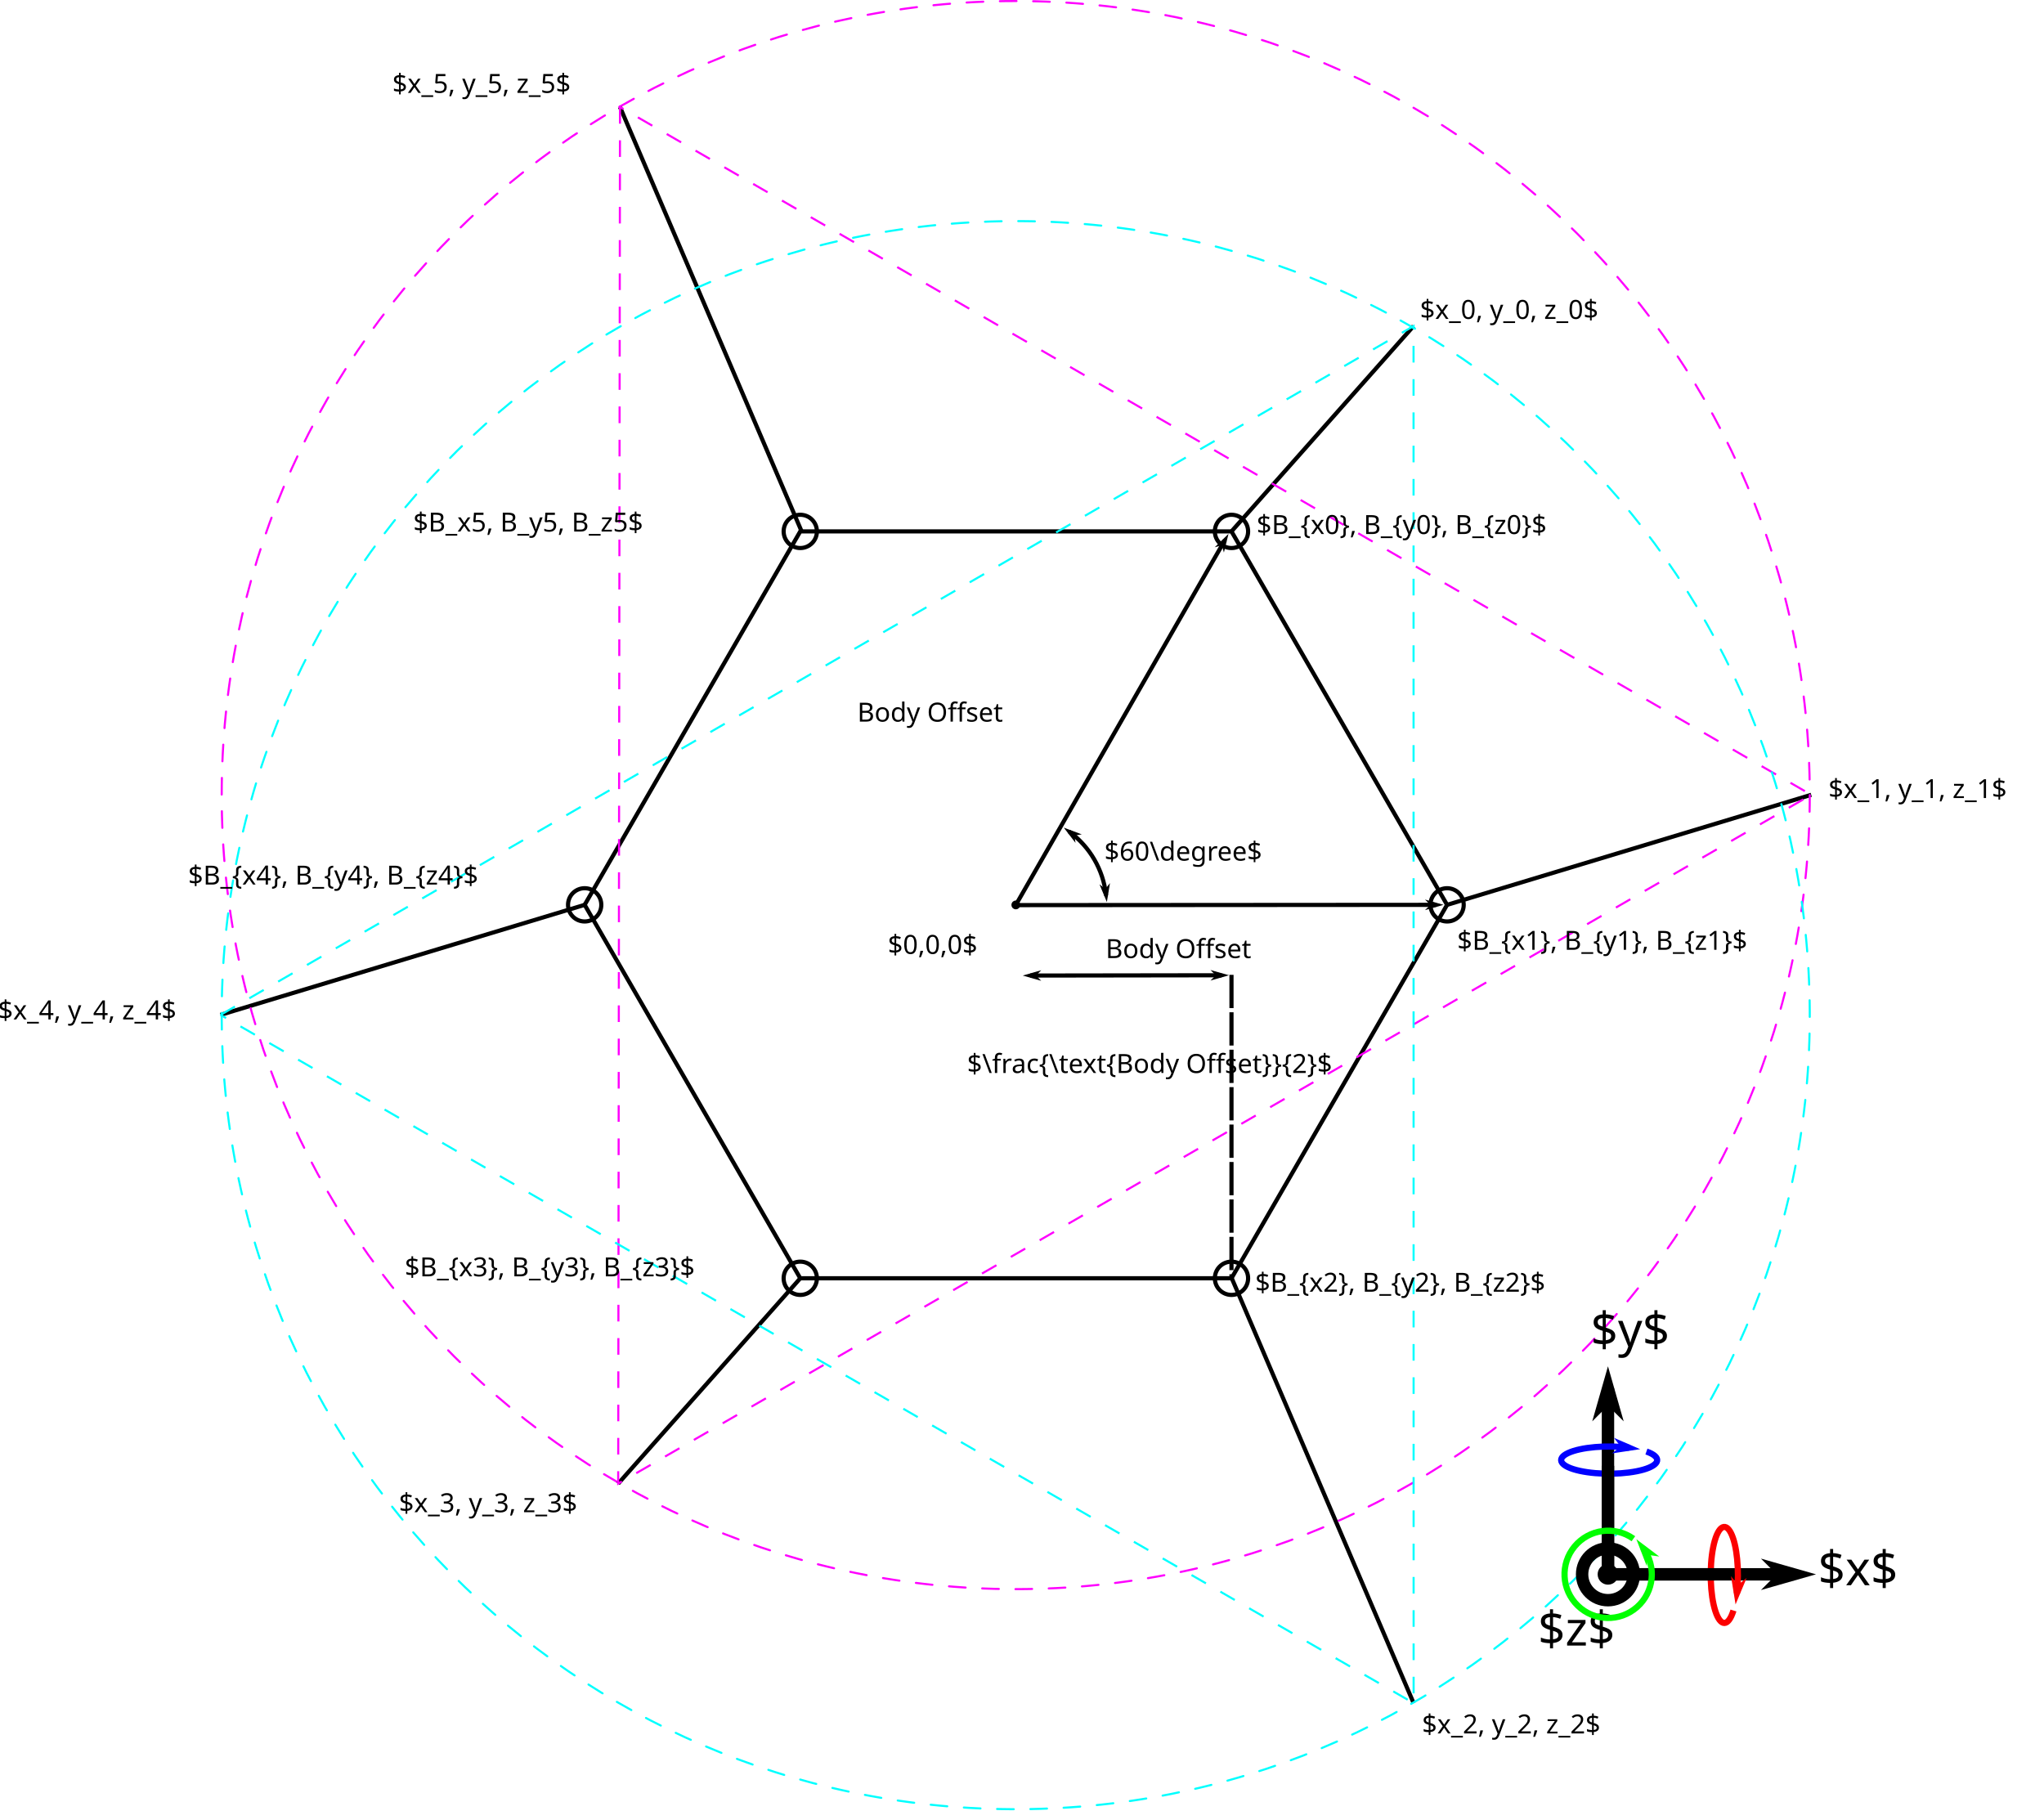
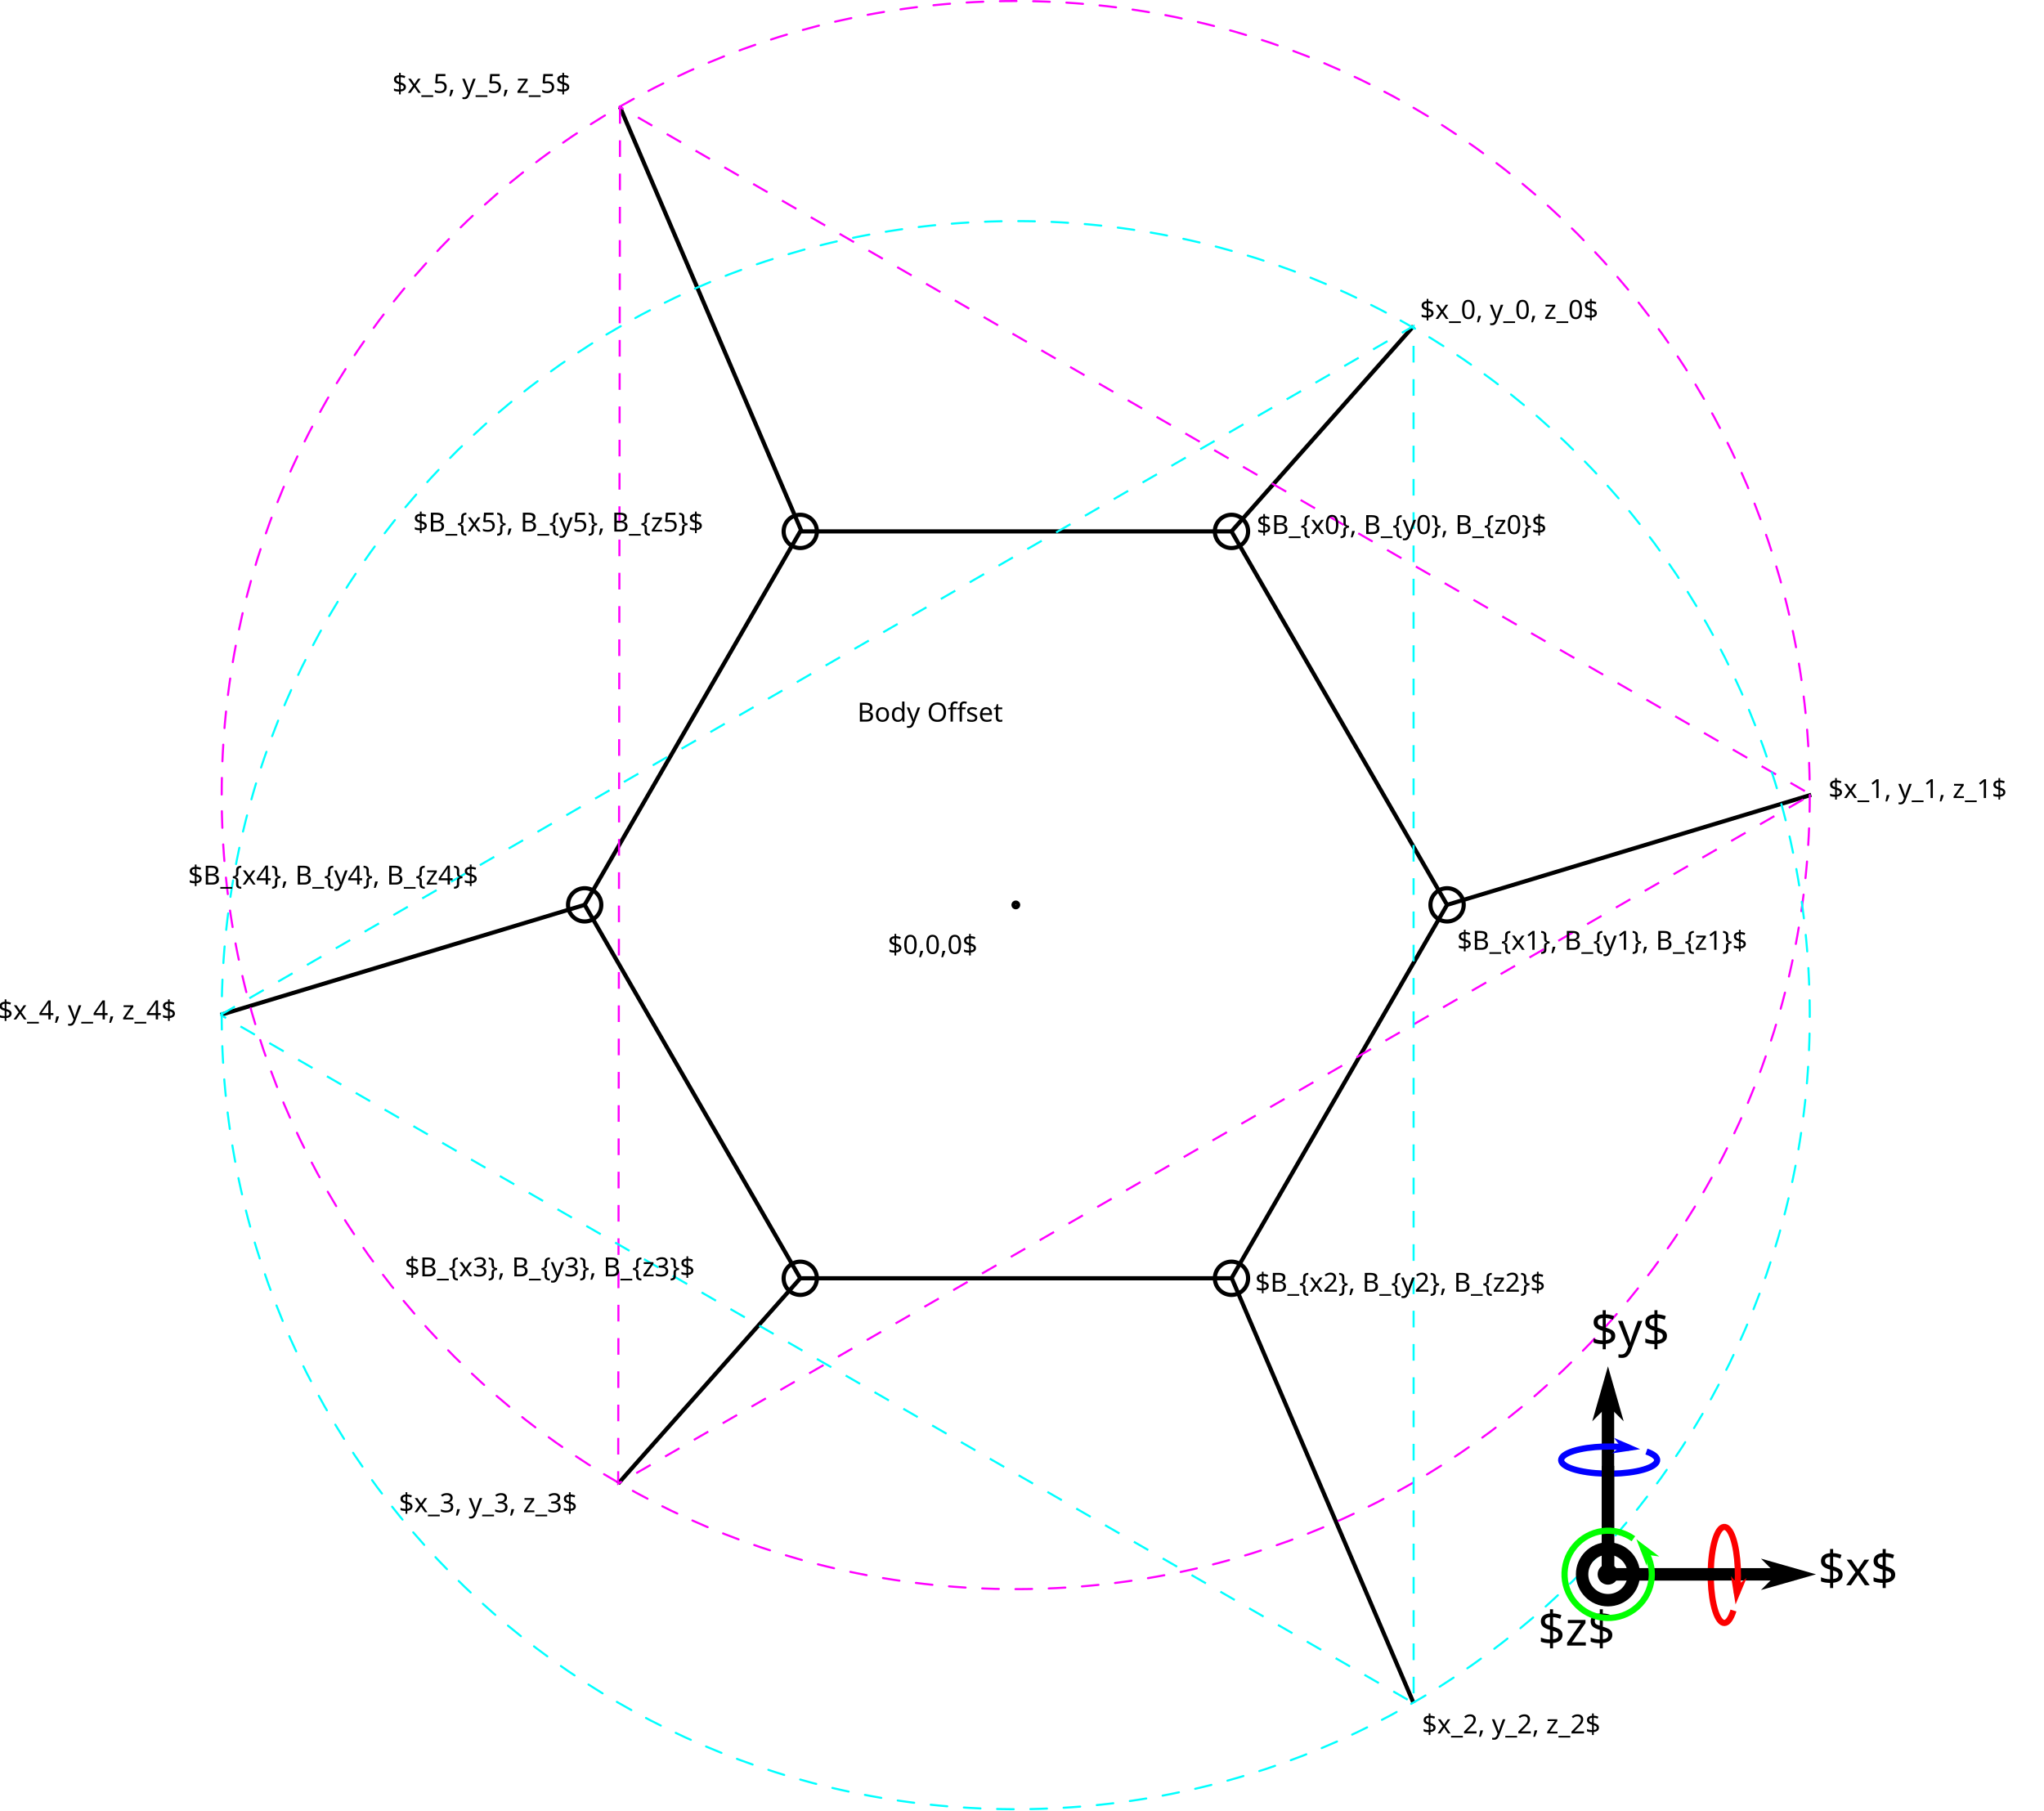
<svg xmlns="http://www.w3.org/2000/svg" width="491.473mm" height="435.263mm" viewBox="0 0 491.473 435.263" version="1.1" id="svg8">
  <defs id="defs2">
    <marker style="overflow:visible" id="marker1397" refX="0" refY="0" orient="auto">
      <path transform="matrix(0.2,0,0,0.2,1.2,0)" style="fill:#000000;fill-opacity:1;fill-rule:evenodd;stroke:#000000;stroke-width:1pt;stroke-opacity:1" d="M 0,0 5,-5 -12.5,0 5,5 Z" id="path1395" />
    </marker>
    <marker style="overflow:visible" id="marker1329" refX="0" refY="0" orient="auto">
      <path transform="matrix(-0.2,0,0,-0.2,-1.2,0)" style="fill:#000000;fill-opacity:1;fill-rule:evenodd;stroke:#000000;stroke-width:1pt;stroke-opacity:1" d="M 0,0 5,-5 -12.5,0 5,5 Z" id="path1327" />
    </marker>
    <marker style="overflow:visible" id="marker1243" refX="0" refY="0" orient="auto">
      <path transform="matrix(-0.2,0,0,-0.2,-1.2,0)" style="fill:#000000;fill-opacity:1;fill-rule:evenodd;stroke:#000000;stroke-width:1pt;stroke-opacity:1" d="M 0,0 5,-5 -12.5,0 5,5 Z" id="path1241" />
    </marker>
-     <marker style="overflow:visible" id="Arrow1Sstart" refX="0" refY="0" orient="auto">
-       <path transform="matrix(0.2,0,0,0.2,1.2,0)" style="fill:#000000;fill-opacity:1;fill-rule:evenodd;stroke:#000000;stroke-width:1pt;stroke-opacity:1" d="M 0,0 5,-5 -12.5,0 5,5 Z" id="path865" />
-     </marker>
    <marker style="overflow:visible" id="marker1159" refX="0" refY="0" orient="auto">
      <path transform="matrix(-0.2,0,0,-0.2,-1.2,0)" style="fill:#000000;fill-opacity:1;fill-rule:evenodd;stroke:#000000;stroke-width:1pt;stroke-opacity:1" d="M 0,0 5,-5 -12.5,0 5,5 Z" id="path1157" />
-     </marker>
-     <marker style="overflow:visible" id="Arrow1Send" refX="0" refY="0" orient="auto">
-       <path transform="matrix(-0.2,0,0,-0.2,-1.2,0)" style="fill:#000000;fill-opacity:1;fill-rule:evenodd;stroke:#000000;stroke-width:1pt;stroke-opacity:1" d="M 0,0 5,-5 -12.5,0 5,5 Z" id="path868" />
    </marker>
    <marker orient="auto" refY="0" refX="0" id="marker6788" style="overflow:visible">
      <path id="path6786" d="M 0,0 5,-5 -12.5,0 5,5 Z" style="fill:#01ff00;fill-opacity:1;fill-rule:evenodd;stroke:#01ff00;stroke-width:1pt;stroke-opacity:1" transform="matrix(0.2,0,0,0.2,1.2,0)" />
    </marker>
    <marker orient="auto" refY="0" refX="0" id="marker5784" style="overflow:visible">
      <path id="path5782" d="M 0,0 5,-5 -12.5,0 5,5 Z" style="fill:#0100ff;fill-opacity:1;fill-rule:evenodd;stroke:#0100ff;stroke-width:1pt;stroke-opacity:1" transform="matrix(-0.2,0,0,-0.2,-1.2,0)" />
    </marker>
    <marker orient="auto" refY="0" refX="0" id="marker5298" style="overflow:visible">
      <path id="path5296" d="M 0,0 5,-5 -12.5,0 5,5 Z" style="fill:#fc0000;fill-opacity:1;fill-rule:evenodd;stroke:#fc0000;stroke-width:1pt;stroke-opacity:1" transform="matrix(-0.2,0,0,-0.2,-1.2,0)" />
    </marker>
    <marker style="overflow:visible" id="marker3233" refX="0" refY="0" orient="auto">
      <path transform="matrix(0.2,0,0,0.2,1.2,0)" style="fill:#000000;fill-opacity:1;fill-rule:evenodd;stroke:#000000;stroke-width:1pt;stroke-opacity:1" d="M 0,0 5,-5 -12.5,0 5,5 Z" id="path3231" />
    </marker>
    <marker orient="auto" refY="0" refX="0" id="marker2083" style="overflow:visible">
      <path id="path2081" d="M 0,0 5,-5 -12.5,0 5,5 Z" style="fill:#000000;fill-opacity:1;fill-rule:evenodd;stroke:#000000;stroke-width:1pt;stroke-opacity:1" transform="matrix(0.2,0,0,0.2,1.2,0)" />
    </marker>
  </defs>
  <g id="layer1" transform="translate(137.3562,66.55696)" style="display:inline">
    <g id="g849">
      <path style="fill:none;fill-opacity:1;stroke:#000000;stroke-width:1;stroke-linecap:round;stroke-miterlimit:4;stroke-dasharray:none;stroke-opacity:1" id="path835" d="M 158.749,240.799 55.067,240.799 3.225,151.007 55.067,61.216 l 103.683,5e-6 51.841,89.792 z" />
      <circle style="fill:none;fill-opacity:1;stroke:#000000;stroke-width:1;stroke-linecap:round;stroke-miterlimit:4;stroke-dasharray:none;stroke-opacity:1" id="path845" cx="106.896" cy="151.025" r="0.567" />
    </g>
-     <path style="fill:none;stroke:#000000;stroke-width:1;stroke-linecap:butt;stroke-linejoin:miter;stroke-miterlimit:4;stroke-dasharray:none;stroke-opacity:1;marker-end:url(#Arrow1Send)" d="m 106.874,151.074 101.07,-0.067" id="path851" />
-     <path style="fill:none;stroke:#000000;stroke-width:1;stroke-linecap:butt;stroke-linejoin:miter;stroke-miterlimit:4;stroke-dasharray:8, 1;stroke-dashoffset:0;stroke-opacity:1" d="m 158.749,167.837 -1e-5,72.962" id="path1147" />
-     <path style="fill:none;stroke:#000000;stroke-width:1;stroke-linecap:butt;stroke-linejoin:miter;stroke-miterlimit:4;stroke-dasharray:none;stroke-opacity:1;marker-end:url(#marker1159)" d="M 106.874,151.074 157.145,63.354" id="path1155" />
-     <path style="fill:none;fill-opacity:1;stroke:#000000;stroke-width:1;stroke-linecap:round;stroke-miterlimit:4;stroke-dasharray:none;stroke-dashoffset:0;stroke-opacity:1;marker-start:url(#Arrow1Sstart);marker-end:url(#marker1243)" id="path1195" d="m 119.862,133.504 a 21.849,21.849 0 0 1 8.716,15.059" />
-     <text xml:space="preserve" style="font-size:6.35px;line-height:1.25;font-family:sans-serif;stroke-width:0.265" x="128.181" y="140.371" id="text1313">
-       <tspan id="tspan1311" x="128.181" y="140.371" style="stroke-width:0.265">$60\degree$</tspan>
-     </text>
-     <text xml:space="preserve" style="font-size:6.35px;line-height:1.25;font-family:sans-serif;stroke-width:0.265" x="128.498" y="163.801" id="text1317">
-       <tspan id="tspan1315" x="128.498" y="163.801" style="stroke-width:0.265">Body Offset</tspan>
-     </text>
-     <path style="fill:none;stroke:#000000;stroke-width:1;stroke-linecap:butt;stroke-linejoin:miter;stroke-miterlimit:4;stroke-dasharray:none;stroke-opacity:1;marker-start:url(#marker1397);marker-end:url(#marker1329)" d="m 110.349,168.008 46.013,-0.067" id="path1325" />
-     <text xml:space="preserve" style="font-size:6.35px;line-height:1.25;font-family:sans-serif;stroke-width:0.265" x="95.181" y="191.43" id="text1473">
-       <tspan id="tspan1471" x="95.181" y="191.43" style="stroke-width:0.265">$\frac{\text{Body Offset}}{2}$</tspan>
-     </text>
    <text xml:space="preserve" style="font-size:6.35px;line-height:1.25;font-family:sans-serif;stroke-width:0.265" x="68.79" y="106.947" id="text1483">
      <tspan id="tspan1481" x="68.79" y="106.947" style="stroke-width:0.265">Body Offset</tspan>
    </text>
    <circle style="fill:none;fill-opacity:1;stroke:#000000;stroke-width:1;stroke-linecap:round;stroke-miterlimit:4;stroke-dasharray:none;stroke-dashoffset:0;stroke-opacity:1" id="path1485" cx="210.59" cy="151.007" r="4" />
    <circle style="fill:none;fill-opacity:1;stroke:#000000;stroke-width:1;stroke-linecap:round;stroke-miterlimit:4;stroke-dasharray:none;stroke-dashoffset:0;stroke-opacity:1" id="path1487" cx="158.749" cy="61.216" r="4" />
    <circle style="fill:none;fill-opacity:1;stroke:#000000;stroke-width:1;stroke-linecap:round;stroke-miterlimit:4;stroke-dasharray:none;stroke-dashoffset:0;stroke-opacity:1" id="path1489" cx="158.749" cy="240.799" r="4" />
    <circle style="fill:none;fill-opacity:1;stroke:#000000;stroke-width:1;stroke-linecap:round;stroke-miterlimit:4;stroke-dasharray:none;stroke-dashoffset:0;stroke-opacity:1" id="path1491" cx="55.067" cy="240.799" r="4" />
    <circle style="fill:none;fill-opacity:1;stroke:#000000;stroke-width:1;stroke-linecap:round;stroke-miterlimit:4;stroke-dasharray:none;stroke-dashoffset:0;stroke-opacity:1" id="path1493" cx="3.225" cy="151.007" r="4" />
    <circle style="fill:none;fill-opacity:1;stroke:#000000;stroke-width:1;stroke-linecap:round;stroke-miterlimit:4;stroke-dasharray:none;stroke-dashoffset:0;stroke-opacity:1" id="path1495" cx="55.067" cy="61.216" r="4" />
    <path style="fill:none;stroke:#000000;stroke-width:1;stroke-linecap:butt;stroke-linejoin:miter;stroke-miterlimit:4;stroke-dasharray:none;stroke-opacity:1" d="m 210.59,151.007 87.559,-26.458" id="path1521" />
    <path style="fill:none;stroke:#000000;stroke-width:1;stroke-linecap:butt;stroke-linejoin:miter;stroke-miterlimit:4;stroke-dasharray:none;stroke-opacity:1" d="M 3.225,151.007 -84.333,177.466" id="path1523" />
    <path style="fill:none;stroke:#000000;stroke-width:1;stroke-linecap:butt;stroke-linejoin:miter;stroke-miterlimit:4;stroke-dasharray:none;stroke-opacity:1" d="M 55.5,61.466 11.72,-40.821" id="path1525" />
    <path style="fill:none;stroke:#000000;stroke-width:1;stroke-linecap:butt;stroke-linejoin:miter;stroke-miterlimit:4;stroke-dasharray:none;stroke-opacity:1" d="M 158.766,240.67 202.545,342.956" id="path1531" />
    <path style="fill:none;stroke:#000000;stroke-width:1;stroke-linecap:butt;stroke-linejoin:miter;stroke-miterlimit:4;stroke-dasharray:none;stroke-opacity:1" d="M 158.749,61.216 202.528,11.846" id="path1533" />
    <circle style="fill:none;fill-opacity:1;stroke:#ff00ff;stroke-width:0.5;stroke-linecap:round;stroke-miterlimit:4;stroke-dasharray:4, 4;stroke-dashoffset:0;stroke-opacity:1" id="path1537" cx="106.874" cy="124.616" r="190.923" />
    <path style="fill:none;stroke:#000000;stroke-width:1;stroke-linecap:butt;stroke-linejoin:miter;stroke-miterlimit:4;stroke-dasharray:none;stroke-opacity:1" d="m 55.067,240.799 -43.779,49.37" id="path1541" />
    <path style="fill:none;stroke:#ff00fe;stroke-width:0.5;stroke-linecap:butt;stroke-linejoin:miter;stroke-miterlimit:4;stroke-dasharray:4, 4;stroke-dashoffset:0;stroke-opacity:1" d="M 11.72,-40.821 11.287,290.169 298.149,124.549 Z" id="path1543" />
    <path style="fill:none;stroke:#00ffff;stroke-width:0.5;stroke-linecap:butt;stroke-linejoin:miter;stroke-miterlimit:4;stroke-dasharray:4, 4;stroke-dashoffset:0;stroke-opacity:1" d="M -84.333,177.466 202.528,11.846 202.545,342.956 -84.333,177.466" id="path1545" />
    <circle style="fill:none;fill-opacity:1;stroke:#00ffff;stroke-width:0.5;stroke-linecap:round;stroke-miterlimit:4;stroke-dasharray:4, 4;stroke-dashoffset:0;stroke-opacity:1" id="circle1673" cx="103.523" cy="179.507" r="190.923" transform="rotate(-1.075536)" />
    <text xml:space="preserve" style="font-size:6.35px;line-height:1.25;font-family:sans-serif;display:inline;stroke-width:0.265" x="204.075" y="10.122" id="text1641-5">
      <tspan id="tspan1639-2" x="204.075" y="10.122" style="stroke-width:0.265">$x_0, y_0, z_0$</tspan>
    </text>
    <text xml:space="preserve" style="font-size:6.35px;line-height:1.25;font-family:sans-serif;display:inline;stroke-width:0.265" x="302.287" y="125.33" id="text1645-5">
      <tspan id="tspan1643-2" x="302.287" y="125.33" style="stroke-width:0.265">$x_1, y_1, z_1$</tspan>
    </text>
    <text xml:space="preserve" style="font-size:6.35px;line-height:1.25;font-family:sans-serif;display:inline;stroke-width:0.265" x="204.565" y="350.237" id="text1649-9">
      <tspan id="tspan1647-2" x="204.565" y="350.237" style="stroke-width:0.265">$x_2, y_2, z_2$</tspan>
    </text>
    <text xml:space="preserve" style="font-size:6.35px;line-height:1.25;font-family:sans-serif;display:inline;stroke-width:0.265" x="-41.443" y="297.047" id="text1653-5">
      <tspan id="tspan1651-8" x="-41.443" y="297.047" style="stroke-width:0.265">$x_3, y_3, z_3$</tspan>
    </text>
    <text xml:space="preserve" style="font-size:6.35px;line-height:1.25;font-family:sans-serif;display:inline;stroke-width:0.265" x="-137.837" y="178.559" id="text1657-0">
      <tspan id="tspan1655-0" x="-137.837" y="178.559" style="stroke-width:0.265">$x_4, y_4, z_4$</tspan>
    </text>
    <text xml:space="preserve" style="font-size:6.35px;line-height:1.25;font-family:sans-serif;display:inline;stroke-width:0.265" x="-43.021" y="-44.231" id="text1661-8">
      <tspan id="tspan1659-4" x="-43.021" y="-44.231" style="stroke-width:0.265">$x_5, y_5, z_5$</tspan>
    </text>
    <text xml:space="preserve" style="font-size:6.35px;line-height:1.25;font-family:sans-serif;display:inline;stroke-width:0.265" x="76.119" y="162.8" id="text1671-3">
      <tspan id="tspan1669-7" x="76.119" y="162.8" style="stroke-width:0.265">$0,0,0$</tspan>
    </text>
    <path style="display:inline;fill:none;stroke:#000000;stroke-width:2.98;stroke-linecap:butt;stroke-linejoin:miter;stroke-miterlimit:4;stroke-dasharray:none;stroke-opacity:1;marker-start:url(#marker2083)" d="m 249.276,267.278 v 44.703" id="path2027" />
    <path id="path2139" d="M 293.978,311.981 H 249.276" style="display:inline;fill:none;stroke:#000000;stroke-width:2.98;stroke-linecap:butt;stroke-linejoin:miter;stroke-miterlimit:4;stroke-dasharray:none;stroke-opacity:1;marker-start:url(#marker3233)" />
    <circle style="display:inline;opacity:1;fill:none;fill-opacity:1;stroke:#000000;stroke-width:2.98;stroke-linejoin:round;stroke-miterlimit:4;stroke-dasharray:none;stroke-dashoffset:0;stroke-opacity:1" id="path3533" cx="249.276" cy="311.981" r="6.22" />
    <circle style="display:inline;opacity:1;fill:#000000;fill-opacity:1;stroke:none;stroke-width:2.487;stroke-linejoin:round;stroke-miterlimit:4;stroke-dasharray:none;stroke-dashoffset:0;stroke-opacity:1" id="path3538" cx="249.276" cy="311.981" r="2.487" />
    <text xml:space="preserve" style="font-style:normal;font-weight:normal;font-size:37.848px;line-height:1.25;font-family:sans-serif;letter-spacing:0px;word-spacing:0px;display:inline;fill:#000000;fill-opacity:1;stroke:none;stroke-width:0.789" x="299.772" y="314.61" id="text3542">
      <tspan id="tspan3540" x="299.772" y="314.61" style="font-size:11.488px;stroke-width:0.789">$x$</tspan>
    </text>
    <text xml:space="preserve" style="font-style:normal;font-weight:normal;font-size:37.848px;line-height:1.25;font-family:sans-serif;letter-spacing:0px;word-spacing:0px;display:inline;fill:#000000;fill-opacity:1;stroke:none;stroke-width:0.789" x="245.104" y="257.195" id="text3546">
      <tspan id="tspan3544" x="245.104" y="257.195" style="font-size:11.488px;stroke-width:0.789">$y$</tspan>
    </text>
    <text xml:space="preserve" style="font-style:normal;font-weight:normal;font-size:37.848px;line-height:1.25;font-family:sans-serif;letter-spacing:0px;word-spacing:0px;display:inline;fill:#000000;fill-opacity:1;stroke:none;stroke-width:0.789" x="232.426" y="329.107" id="text3550">
      <tspan id="tspan3548" x="232.426" y="329.107" style="font-size:11.488px;stroke-width:0.789">$z$</tspan>
    </text>
    <path style="display:inline;opacity:1;fill:none;fill-opacity:1;stroke:#fc0000;stroke-width:1.49;stroke-linejoin:round;stroke-miterlimit:4;stroke-dasharray:none;stroke-dashoffset:0;stroke-opacity:1;marker-end:url(#marker5298)" id="path3552" d="m 279.448,320.68 a 3.271,11.546 0 0 1 -4.366,0.1 3.271,11.546 0 0 1 -0.506,-15.306 3.271,11.546 0 0 1 4.255,-3.448 3.271,11.546 0 0 1 1.436,14.552" />
    <path style="display:inline;fill:none;stroke:#000000;stroke-width:2.98;stroke-linecap:butt;stroke-linejoin:miter;stroke-miterlimit:4;stroke-dasharray:none;stroke-opacity:1" d="M 274.927,311.981 H 249.276" id="path4510" />
    <path d="m -282.453,258.524 a 3.271,11.546 0 0 1 -4.349,-0.705 3.271,11.546 0 0 1 -0.298,-15.332 3.271,11.546 0 0 1 4.281,-2.797 3.271,11.546 0 0 1 1.276,14.693" id="path4600" style="display:inline;opacity:1;fill:none;fill-opacity:1;stroke:#0100ff;stroke-width:1.49;stroke-linejoin:round;stroke-miterlimit:4;stroke-dasharray:none;stroke-dashoffset:0;stroke-opacity:1;marker-end:url(#marker5784)" transform="rotate(-90)" />
    <path id="path5194" d="m 249.276,285.897 v 26.084" style="display:inline;fill:none;stroke:#000000;stroke-width:2.98;stroke-linecap:butt;stroke-linejoin:miter;stroke-miterlimit:4;stroke-dasharray:none;stroke-opacity:1" />
    <path style="display:inline;opacity:1;fill:none;fill-opacity:1;stroke:#01ff00;stroke-width:1.49;stroke-linejoin:round;stroke-miterlimit:4;stroke-dasharray:none;stroke-dashoffset:0;stroke-opacity:1;marker-start:url(#marker6788)" id="path6778" d="m 257.706,305.668 a 10.493,10.493 0 0 1 -1.442,14.183 10.493,10.493 0 0 1 -14.252,-0.344 10.493,10.493 0 0 1 -0.756,-14.236 10.493,10.493 0 0 1 14.135,-1.851" />
    <text xml:space="preserve" style="font-size:6.35px;line-height:1.25;font-family:sans-serif;display:inline;stroke-width:0.265" x="164.786" y="61.839" id="text1641">
      <tspan id="tspan1639" x="164.786" y="61.839" style="stroke-width:0.265">$B_{x0}, B_{y0}, B_{z0}$</tspan>
    </text>
    <text xml:space="preserve" style="font-size:6.35px;line-height:1.25;font-family:sans-serif;display:inline;stroke-width:0.265" x="213.025" y="161.815" id="text1645">
      <tspan id="tspan1643" x="213.025" y="161.815" style="stroke-width:0.265">$B_{x1}, B_{y1}, B_{z1}$</tspan>
    </text>
    <text xml:space="preserve" style="font-size:6.35px;line-height:1.25;font-family:sans-serif;display:inline;stroke-width:0.265" x="164.449" y="244.031" id="text1649">
      <tspan id="tspan1647" x="164.449" y="244.031" style="stroke-width:0.265">$B_{x2}, B_{y2}, B_{z2}$</tspan>
    </text>
    <text xml:space="preserve" style="font-size:6.35px;line-height:1.25;font-family:sans-serif;display:inline;stroke-width:0.265" x="-40.035" y="240.329" id="text1653">
      <tspan id="tspan1651" x="-40.035" y="240.329" style="stroke-width:0.265">$B_{x3}, B_{y3}, B_{z3}$</tspan>
    </text>
    <text xml:space="preserve" style="font-size:6.35px;line-height:1.25;font-family:sans-serif;display:inline;stroke-width:0.265" x="-92.123" y="146.132" id="text1657">
      <tspan id="tspan1655" x="-92.123" y="146.132" style="stroke-width:0.265">$B_{x4}, B_{y4}, B_{z4}$</tspan>
    </text>
    <text id="text996" y="61.252" x="-37.997" style="font-size:6.35px;line-height:1.25;font-family:sans-serif;display:inline;stroke-width:0.265" xml:space="preserve">
-       <tspan style="stroke-width:0.265" y="61.252" x="-37.997" id="tspan994">$B_x5, B_y5, B_z5$</tspan>
+       <tspan style="stroke-width:0.265" y="61.252" x="-37.997" id="tspan994">$B_{x5}, B_{y5}, B_{z5}$</tspan>
    </text>
  </g>
</svg>
